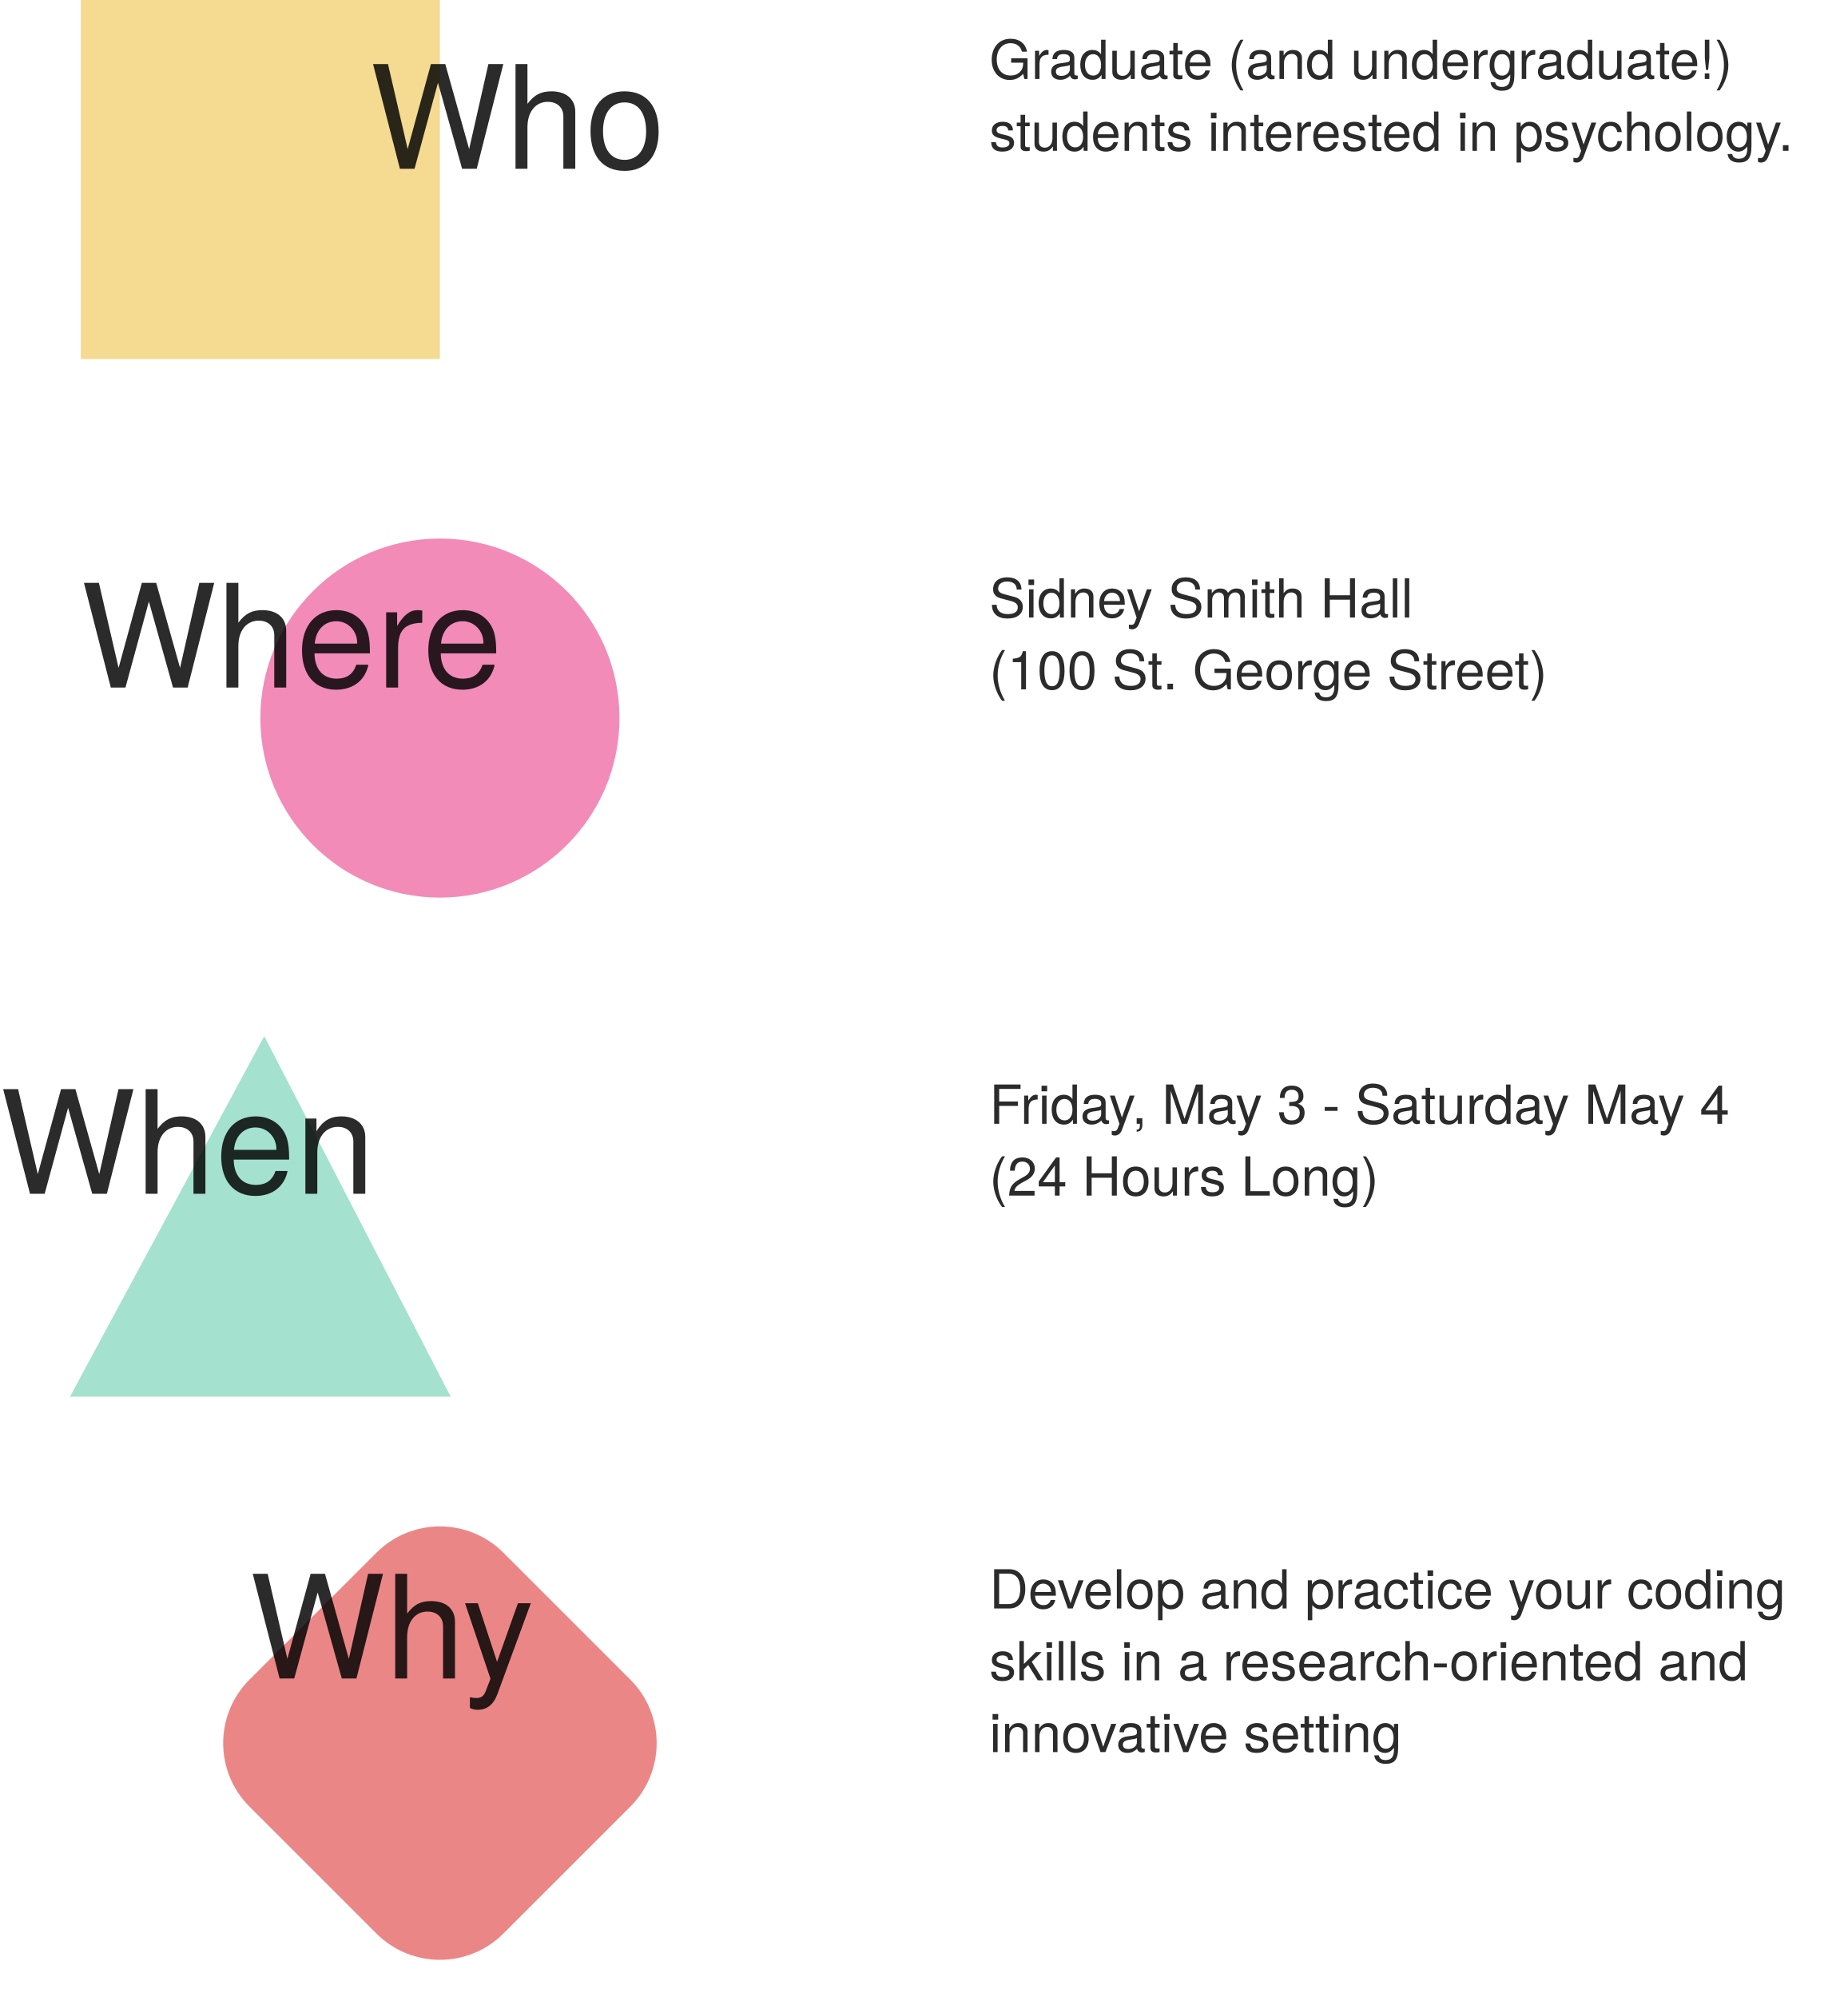
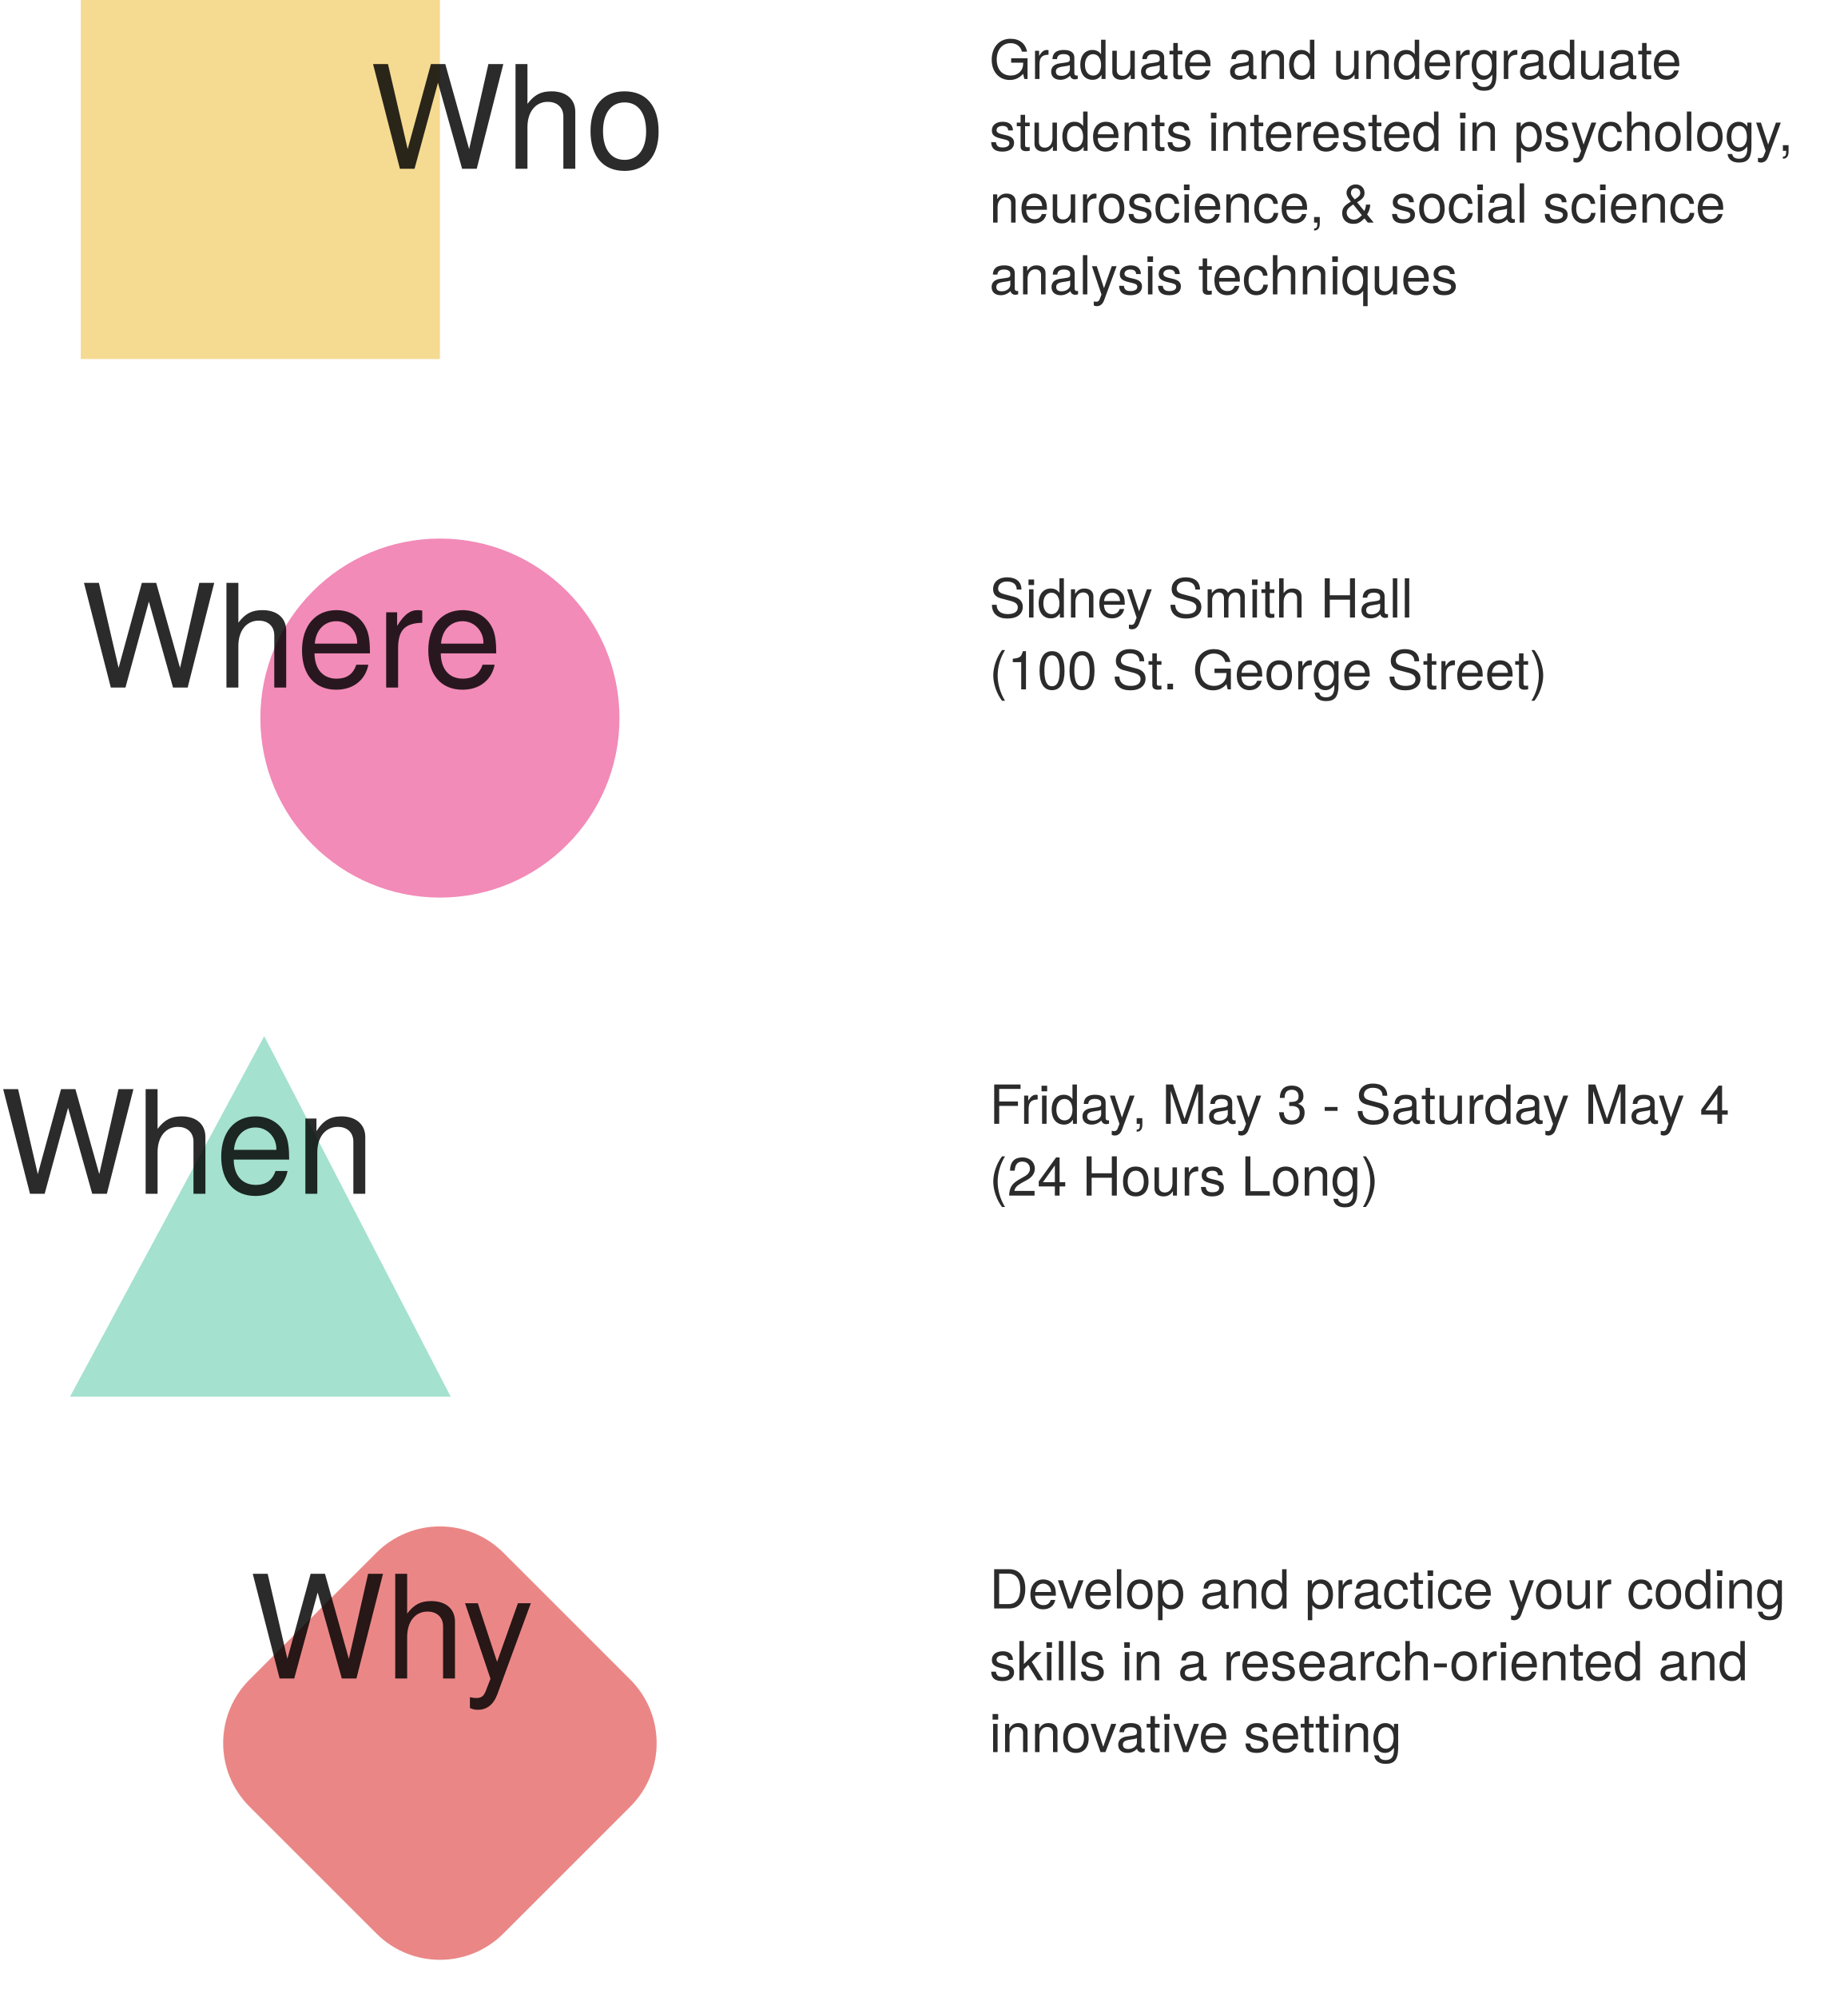
<svg xmlns="http://www.w3.org/2000/svg" width="1029" height="1112.421" viewBox="0 0 1029 1112.421">
  <g transform="translate(-446 -1336)">
    <rect width="200" height="200" transform="translate(491 1336)" fill="#ebb424" opacity="0.498" />
    <rect width="200" height="200" rx="50" transform="translate(549.579 2307) rotate(-45)" fill="#d40e0d" opacity="0.498" />
    <text transform="translate(652 1430)" fill="rgba(0,0,0,0.83)" font-size="80" font-family="HelveticaNeue, Helvetica Neue">
      <tspan x="0" y="0">Who</tspan>
    </text>
    <text transform="translate(997 1351)" fill="rgba(0,0,0,0.83)" font-size="30" font-family="HelveticaNeue, Helvetica Neue">
-       <tspan x="0" y="29">Graduate (and undergraduate!) </tspan>
-       <tspan x="0" y="69">students interested in psychology. </tspan>
+       <tspan x="0" y="29">Graduate and undergraduate </tspan>
+       <tspan x="0" y="69">students interested in psychology, </tspan>
+       <tspan x="0" y="109">neuroscience, &amp; social science </tspan>
+       <tspan x="0" y="149">analysis techniques</tspan>
    </text>
    <circle cx="100" cy="100" r="100" transform="translate(591 1636)" fill="#e51670" opacity="0.498" />
    <text transform="translate(491 1719)" fill="rgba(0,0,0,0.83)" font-size="80" font-family="HelveticaNeue, Helvetica Neue">
      <tspan x="0" y="0">Where</tspan>
    </text>
    <text transform="translate(997 1651)" fill="rgba(0,0,0,0.83)" font-size="30" font-family="HelveticaNeue, Helvetica Neue">
      <tspan x="0" y="29">Sidney Smith Hall </tspan>
      <tspan x="0" y="69">(100 St. George Street) </tspan>
    </text>
    <path d="M108.166,10.553,212,211.367H0Z" transform="translate(485 1902.633)" fill="#49c39e" opacity="0.498" />
    <text transform="translate(446 2001)" fill="rgba(0,0,0,0.83)" font-size="80" font-family="HelveticaNeue, Helvetica Neue">
      <tspan x="0" y="0">When</tspan>
    </text>
    <text transform="translate(585 2271)" fill="rgba(0,0,0,0.83)" font-size="80" font-family="HelveticaNeue, Helvetica Neue">
      <tspan x="0" y="0">Why</tspan>
    </text>
    <text transform="translate(997 1933)" fill="rgba(0,0,0,0.83)" font-size="30" font-family="HelveticaNeue, Helvetica Neue">
      <tspan x="0" y="29">Friday, May 3 - Saturday May 4</tspan>
      <tspan x="0" y="69">(24 Hours Long)</tspan>
    </text>
    <text transform="translate(997 2203)" fill="rgba(0,0,0,0.83)" font-size="30" font-family="HelveticaNeue, Helvetica Neue">
      <tspan x="0" y="29">Develop and practice your coding</tspan>
      <tspan x="0" y="69">skills in a research-oriented and</tspan>
      <tspan x="0" y="109">innovative setting</tspan>
    </text>
  </g>
</svg>
